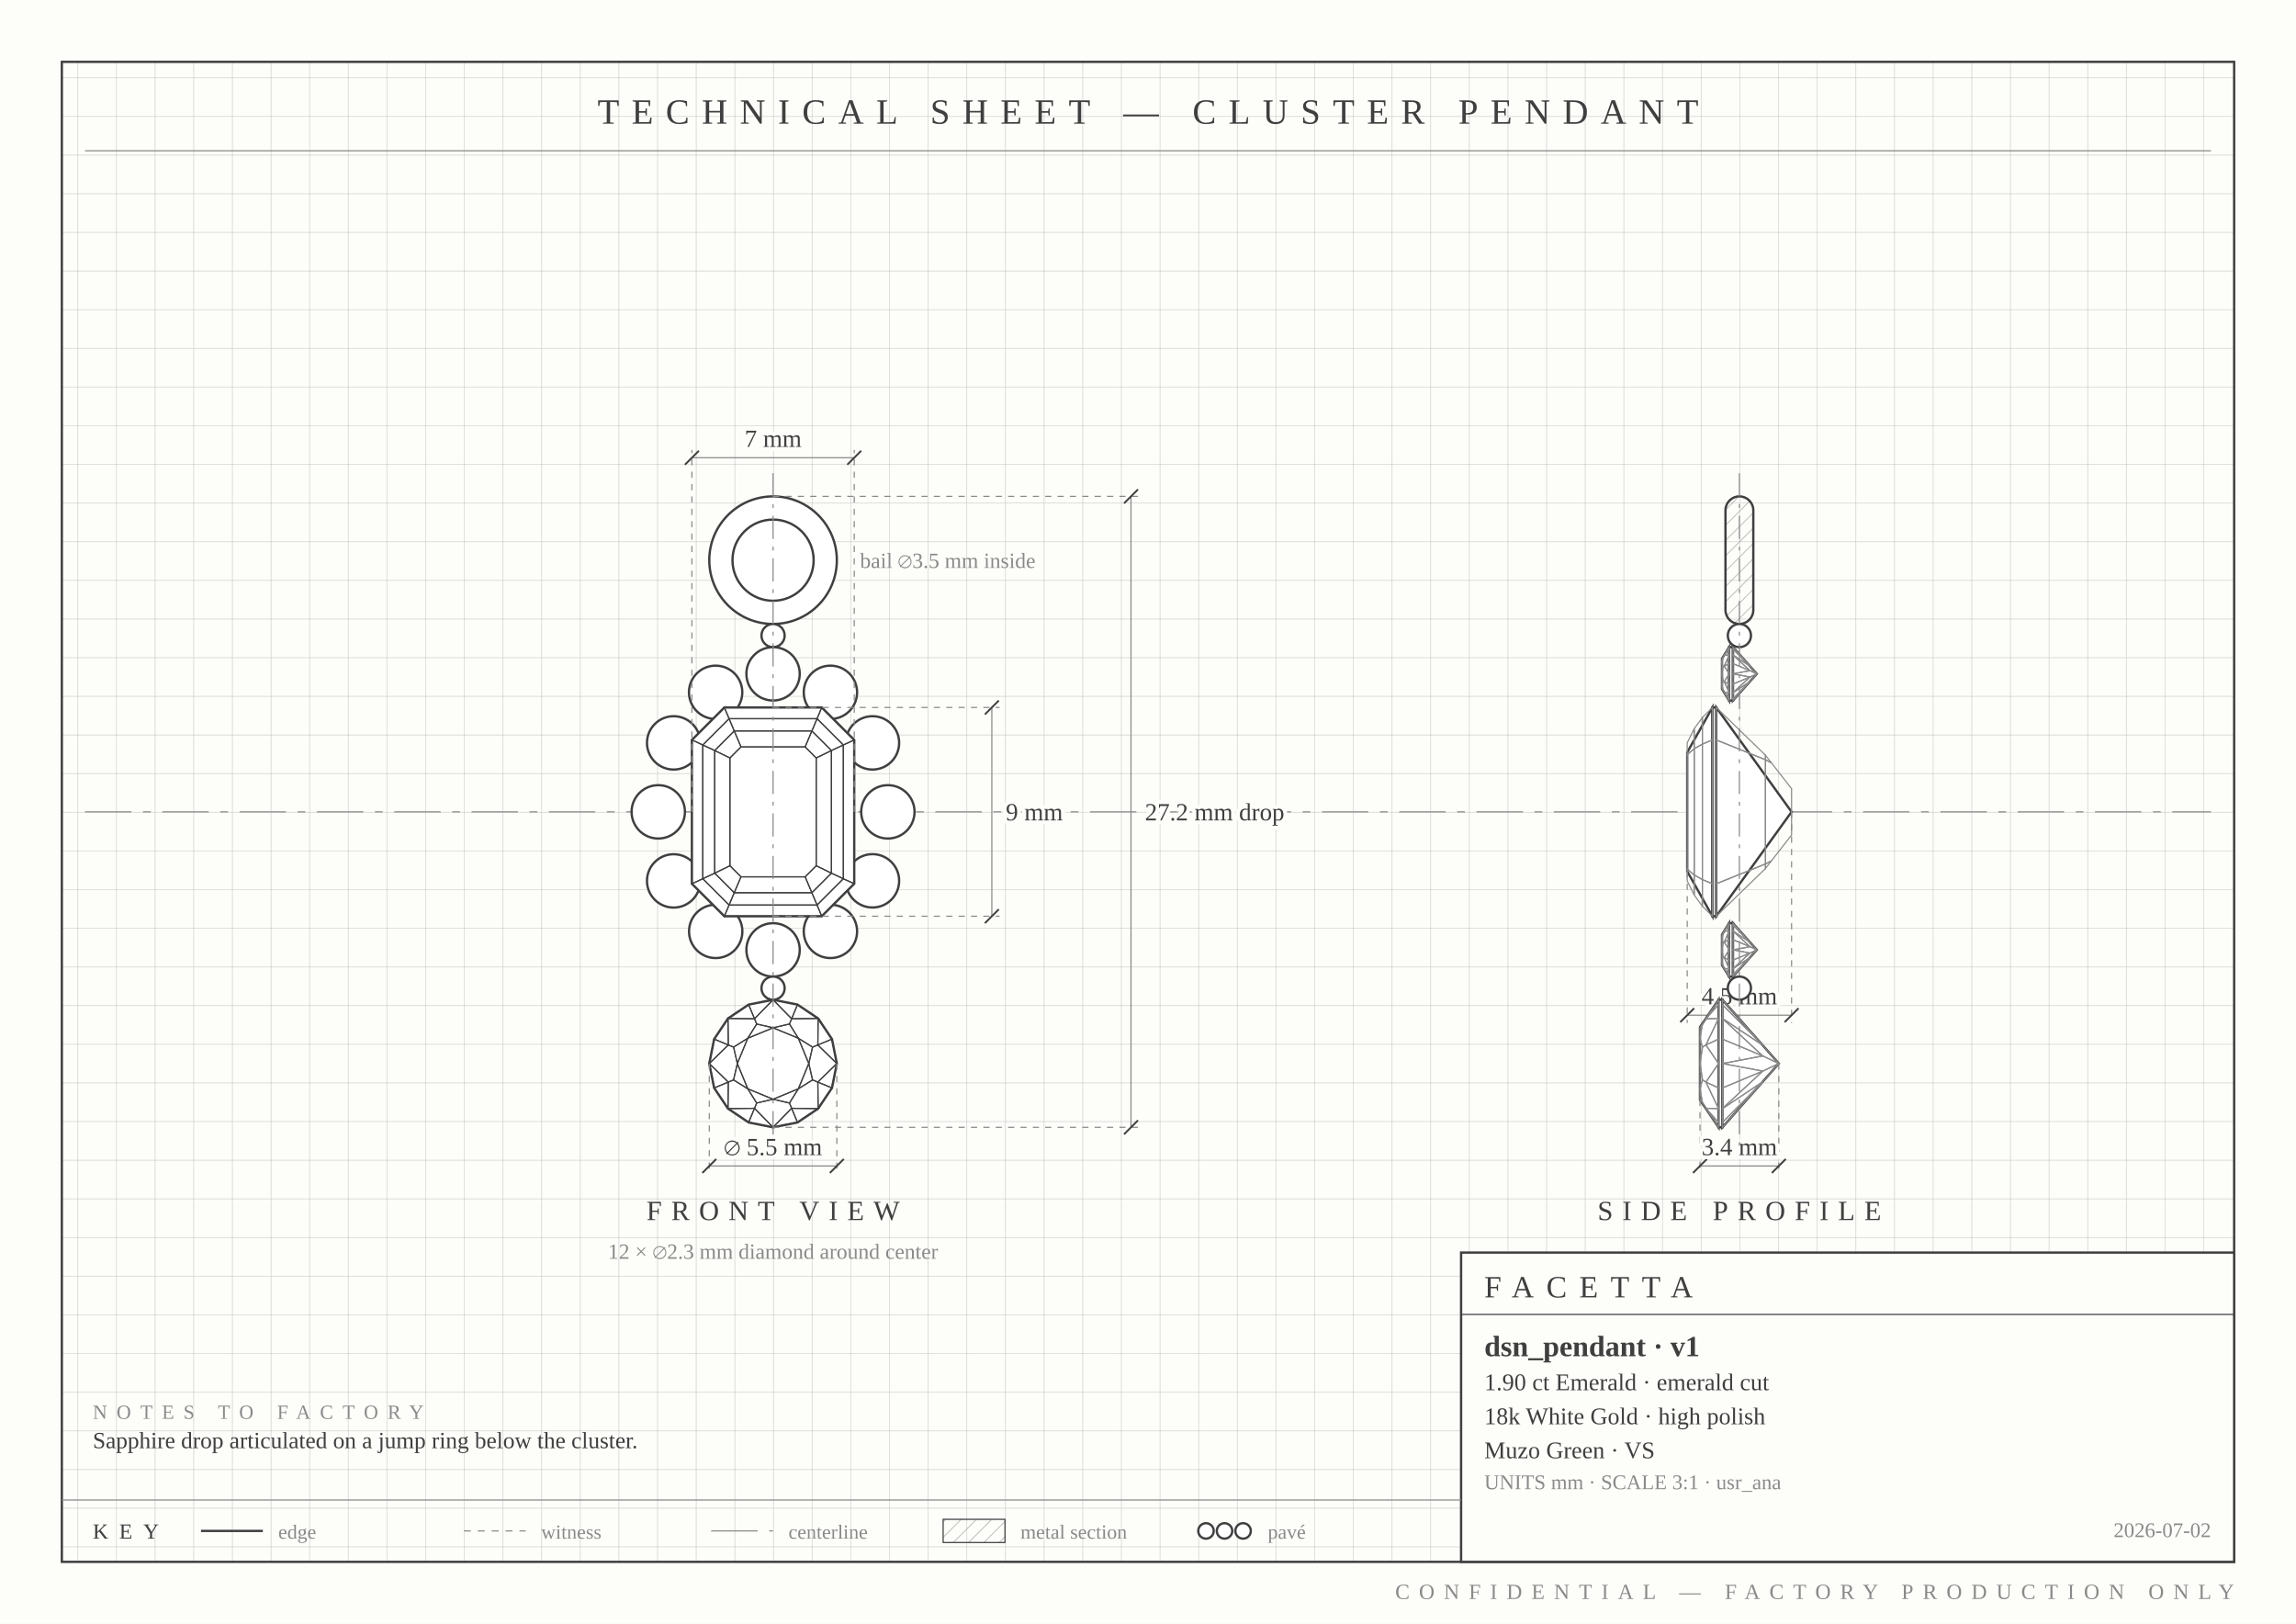
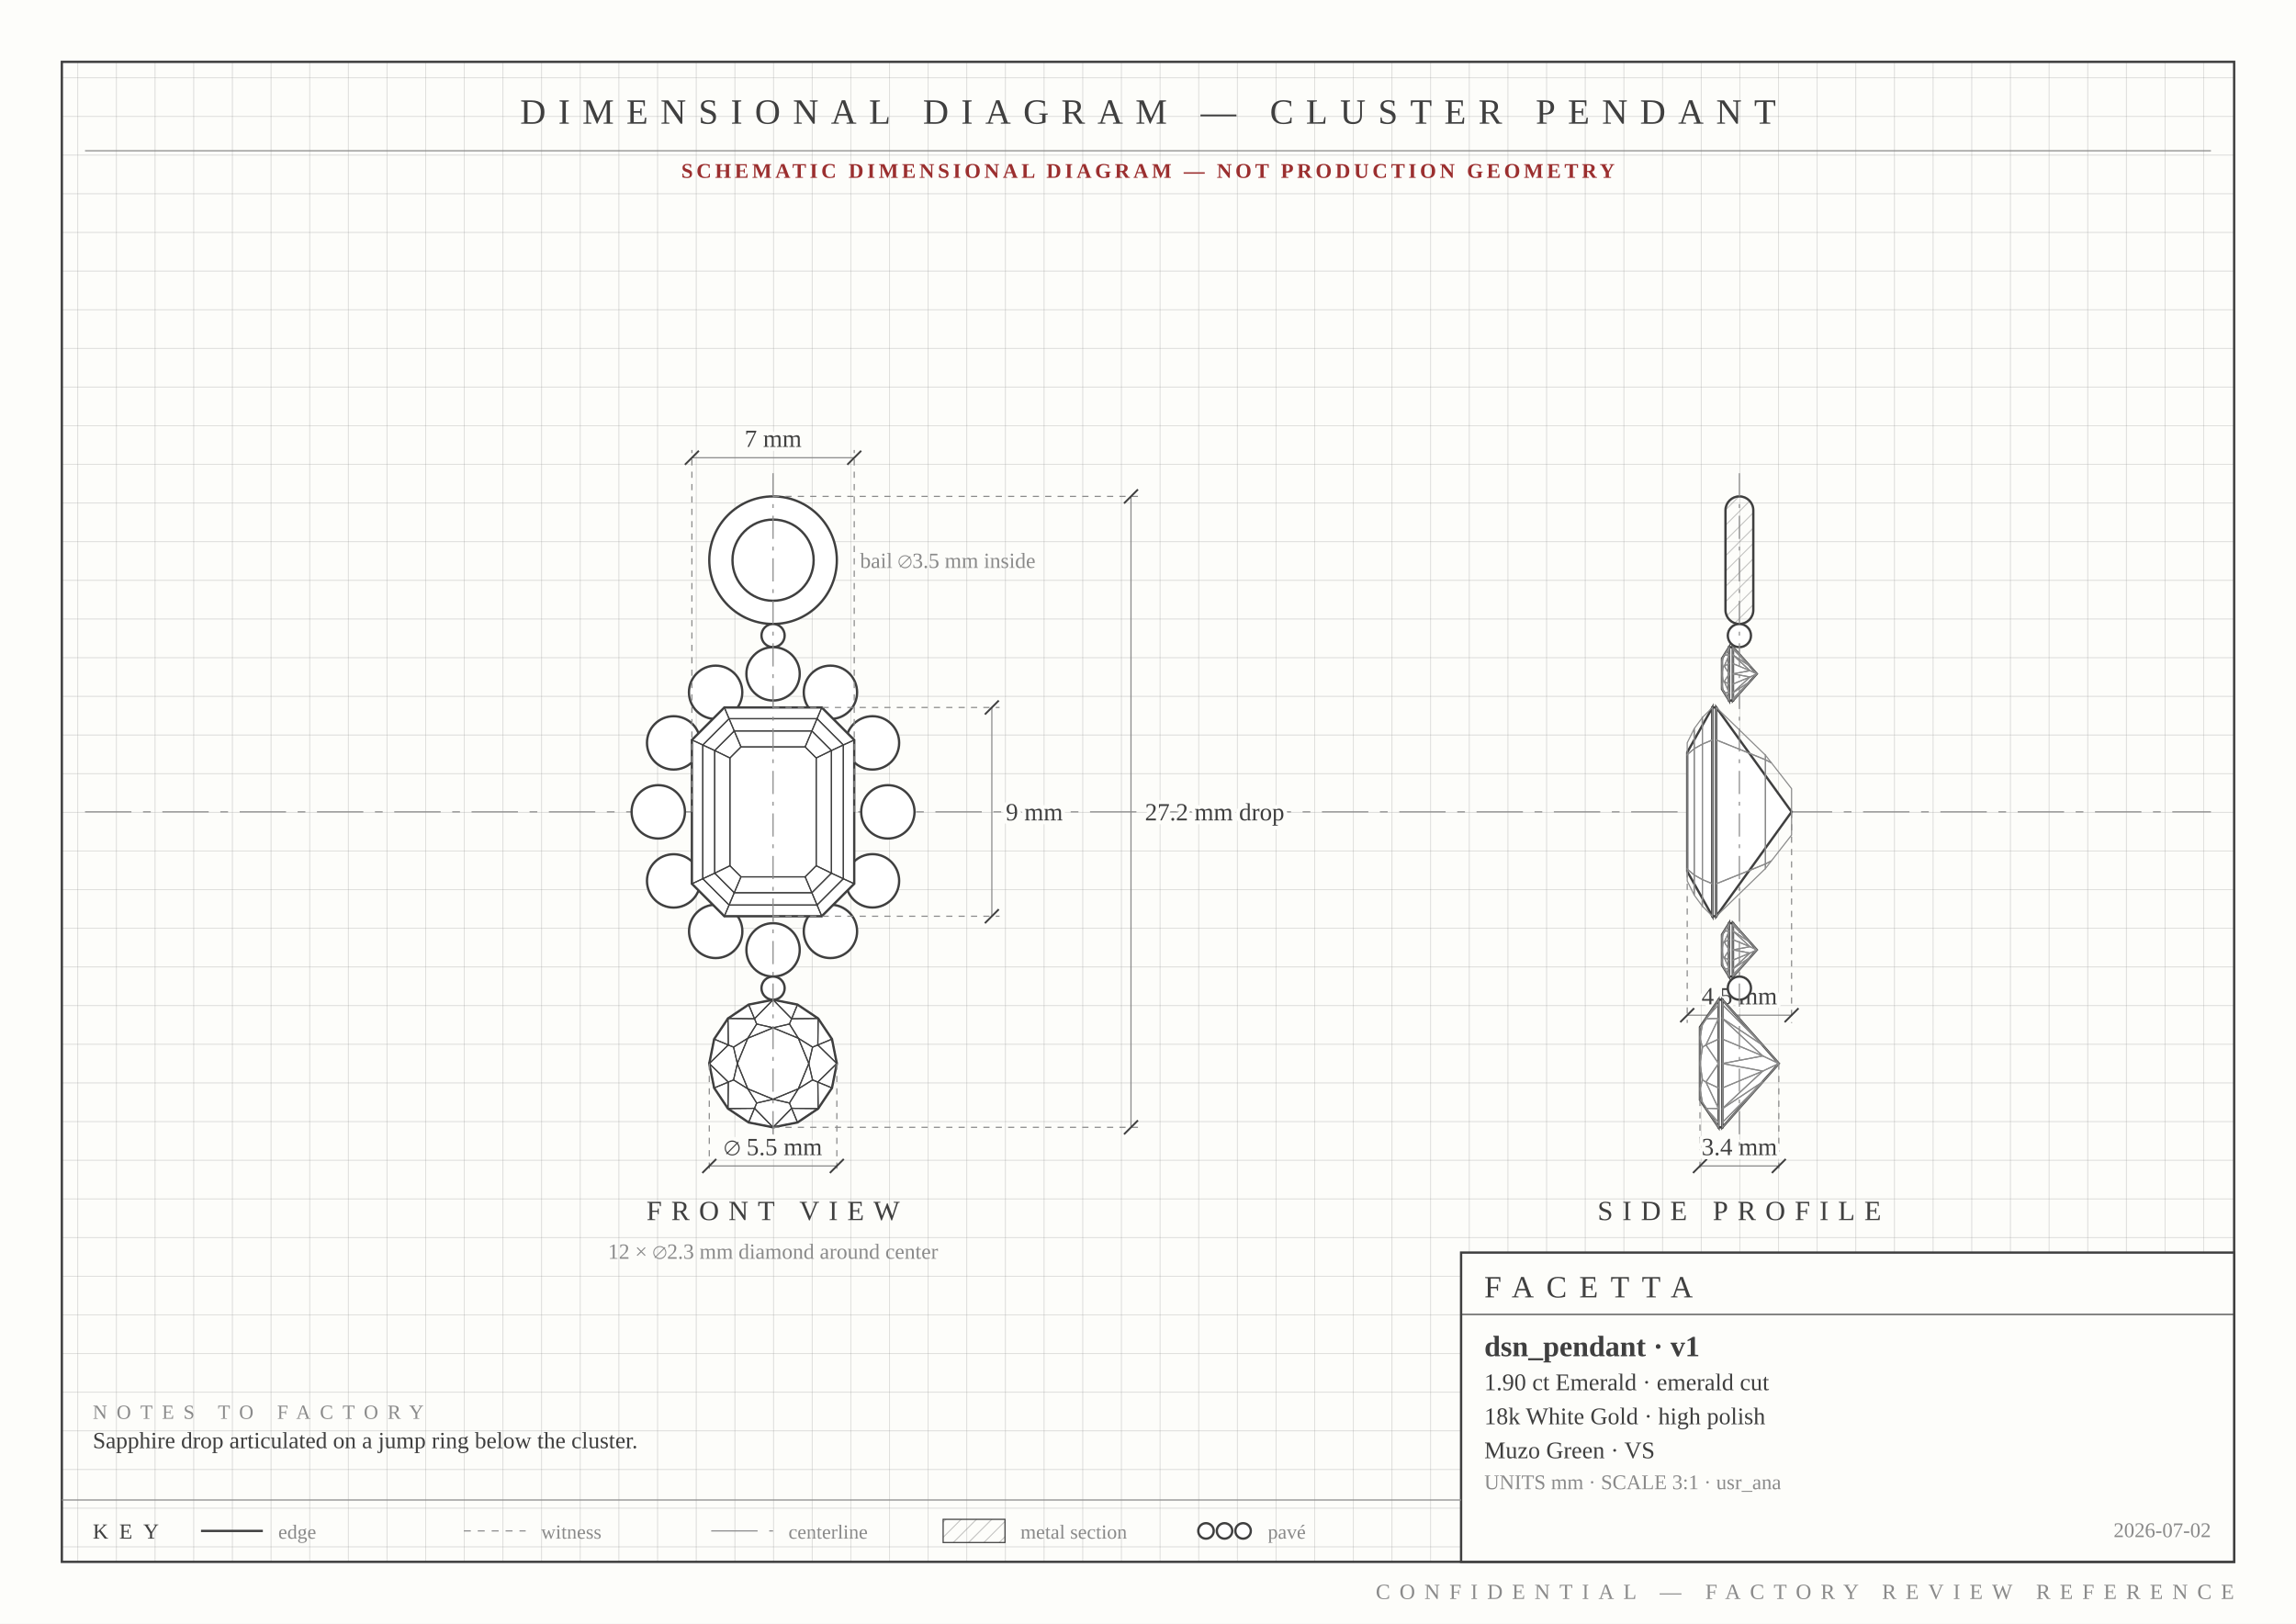
<svg xmlns="http://www.w3.org/2000/svg" viewBox="0 0 297 210" width="297mm" height="210mm" font-family="Georgia, 'Times New Roman', serif">
  <defs>
    <pattern id="hatch" width="1.4" height="1.4" patternTransform="rotate(45)" patternUnits="userSpaceOnUse">
      <line x1="0" y1="0" x2="0" y2="1.4" stroke="#8a8a8a" stroke-width="0.12" />
    </pattern>
    <pattern id="grid" width="5" height="5" patternUnits="userSpaceOnUse">
      <line x1="0" y1="0" x2="5" y2="0" stroke="#8a8a8a" stroke-width="0.06" />
      <line x1="0" y1="0" x2="0" y2="5" stroke="#8a8a8a" stroke-width="0.06" />
    </pattern>
  </defs>
  <rect x="0" y="0" width="297" height="210" fill="#fdfdfa" />
  <rect x="8" y="8" width="281" height="194" fill="url(#grid)" stroke="#3f3f3f" stroke-width="0.3" />
-   <text x="148.50" y="16.00" font-family="Georgia, 'Times New Roman', serif" font-size="4.6" fill="#3f3f3f" text-anchor="middle" letter-spacing="1.6">TECHNICAL SHEET — CLUSTER PENDANT</text>
+   <text x="148.50" y="16.00" font-family="Georgia, 'Times New Roman', serif" font-size="4.6" fill="#3f3f3f" text-anchor="middle" letter-spacing="1.6">DIMENSIONAL DIAGRAM — CLUSTER PENDANT</text>
  <line x1="11.00" y1="19.50" x2="286.00" y2="19.50" stroke="#8a8a8a" stroke-width="0.15" />
+   <text x="148.50" y="23.00" font-family="Georgia, 'Times New Roman', serif" font-size="2.7" fill="#9b2f2f" text-anchor="middle" font-weight="bold" letter-spacing="0.45">SCHEMATIC DIMENSIONAL DIAGRAM — NOT PRODUCTION GEOMETRY</text>
  <line x1="11.00" y1="105.00" x2="286.00" y2="105.00" stroke="#8a8a8a" stroke-width="0.15" stroke-dasharray="6 1.5 1 1.5" />
  <circle cx="100.00" cy="72.45" r="8.25" fill="#ffffff" stroke="#3f3f3f" stroke-width="0.3" />
  <circle cx="100.00" cy="72.45" r="5.25" fill="#ffffff" stroke="#3f3f3f" stroke-width="0.3" />
  <circle cx="100.00" cy="82.20" r="1.50" fill="#ffffff" stroke="#3f3f3f" stroke-width="0.3" />
  <circle cx="100.00" cy="87.15" r="3.45" fill="#ffffff" stroke="#3f3f3f" stroke-width="0.3" />
  <circle cx="107.42" cy="89.54" r="3.45" fill="#ffffff" stroke="#3f3f3f" stroke-width="0.3" />
  <circle cx="112.86" cy="96.08" r="3.45" fill="#ffffff" stroke="#3f3f3f" stroke-width="0.3" />
  <circle cx="114.85" cy="105.00" r="3.45" fill="#ffffff" stroke="#3f3f3f" stroke-width="0.3" />
  <circle cx="112.86" cy="113.92" r="3.45" fill="#ffffff" stroke="#3f3f3f" stroke-width="0.3" />
  <circle cx="107.42" cy="120.46" r="3.45" fill="#ffffff" stroke="#3f3f3f" stroke-width="0.3" />
  <circle cx="100.00" cy="122.85" r="3.45" fill="#ffffff" stroke="#3f3f3f" stroke-width="0.3" />
  <circle cx="92.58" cy="120.46" r="3.45" fill="#ffffff" stroke="#3f3f3f" stroke-width="0.3" />
  <circle cx="87.14" cy="113.93" r="3.45" fill="#ffffff" stroke="#3f3f3f" stroke-width="0.3" />
  <circle cx="85.15" cy="105.00" r="3.45" fill="#ffffff" stroke="#3f3f3f" stroke-width="0.3" />
  <circle cx="87.14" cy="96.08" r="3.45" fill="#ffffff" stroke="#3f3f3f" stroke-width="0.3" />
  <circle cx="92.57" cy="89.54" r="3.45" fill="#ffffff" stroke="#3f3f3f" stroke-width="0.3" />
  <polygon points="89.50,95.70 89.50,95.70 93.70,91.50 106.30,91.50 110.50,95.70 110.50,114.30 110.50,114.30 106.30,118.50 93.70,118.50 89.50,114.30" fill="#ffffff" stroke="#3f3f3f" stroke-width="0.3" />
  <polygon points="93.70,91.50 93.70,91.50 106.30,91.50 106.30,91.50 105.69,92.95 94.31,92.95" fill="none" stroke="#3f3f3f" stroke-width="0.15" />
  <polygon points="105.69,92.95 105.69,92.95 106.30,91.50 110.50,95.70 109.09,96.35 109.09,96.35" fill="none" stroke="#3f3f3f" stroke-width="0.15" />
  <polygon points="109.09,96.35 110.50,95.70 110.50,95.70 110.50,114.30 110.50,114.30 109.09,113.65" fill="none" stroke="#3f3f3f" stroke-width="0.15" />
  <polygon points="105.69,117.05 109.09,113.65 109.09,113.65 110.50,114.30 106.30,118.50 105.69,117.05" fill="none" stroke="#3f3f3f" stroke-width="0.15" />
  <polygon points="93.70,118.50 94.31,117.05 105.69,117.05 106.30,118.50 106.30,118.50 93.70,118.50" fill="none" stroke="#3f3f3f" stroke-width="0.15" />
  <polygon points="89.50,114.30 90.91,113.65 90.91,113.65 94.31,117.05 94.31,117.05 93.70,118.50" fill="none" stroke="#3f3f3f" stroke-width="0.15" />
  <polygon points="89.50,95.70 89.50,95.70 90.91,96.35 90.91,113.65 89.50,114.30 89.50,114.30" fill="none" stroke="#3f3f3f" stroke-width="0.15" />
  <polygon points="89.50,95.70 93.70,91.50 94.31,92.95 94.31,92.95 90.91,96.35 90.91,96.35" fill="none" stroke="#3f3f3f" stroke-width="0.15" />
  <polygon points="94.31,92.95 105.69,92.95 105.69,92.95 105.02,94.54 105.02,94.54 94.98,94.54 94.98,94.54 94.31,92.95" fill="none" stroke="#3f3f3f" stroke-width="0.15" />
  <polygon points="105.02,94.54 105.69,92.95 109.09,96.35 107.55,97.07 107.55,97.07" fill="none" stroke="#3f3f3f" stroke-width="0.15" />
  <polygon points="107.55,97.07 109.09,96.35 109.09,96.35 109.09,113.65 109.09,113.65 107.55,112.93" fill="none" stroke="#3f3f3f" stroke-width="0.15" />
  <polygon points="105.02,115.46 107.55,112.93 107.55,112.93 109.09,113.65 105.69,117.05" fill="none" stroke="#3f3f3f" stroke-width="0.15" />
  <polygon points="94.31,117.05 94.31,117.05 94.98,115.46 94.98,115.46 105.02,115.46 105.02,115.46 105.69,117.05 105.69,117.05" fill="none" stroke="#3f3f3f" stroke-width="0.15" />
  <polygon points="90.91,113.65 92.45,112.93 92.45,112.93 94.98,115.46 94.31,117.05" fill="none" stroke="#3f3f3f" stroke-width="0.15" />
  <polygon points="90.91,96.35 90.91,96.35 92.45,97.07 92.45,112.93 90.91,113.65 90.91,113.65" fill="none" stroke="#3f3f3f" stroke-width="0.15" />
  <polygon points="90.91,96.35 94.31,92.95 94.98,94.54 92.45,97.07 92.45,97.07" fill="none" stroke="#3f3f3f" stroke-width="0.15" />
  <polygon points="94.98,94.54 105.02,94.54 104.15,96.60 95.85,96.60" fill="none" stroke="#3f3f3f" stroke-width="0.15" />
  <polygon points="104.15,96.60 105.02,94.54 105.02,94.54 107.55,97.07 105.58,98.03" fill="none" stroke="#3f3f3f" stroke-width="0.15" />
  <polygon points="105.58,98.03 107.55,97.07 107.55,97.07 107.55,112.93 107.55,112.93 105.58,111.97" fill="none" stroke="#3f3f3f" stroke-width="0.15" />
  <polygon points="104.15,113.40 105.58,111.97 107.55,112.93 105.02,115.46 105.02,115.46" fill="none" stroke="#3f3f3f" stroke-width="0.15" />
  <polygon points="94.98,115.46 95.85,113.40 104.15,113.40 105.02,115.46" fill="none" stroke="#3f3f3f" stroke-width="0.15" />
  <polygon points="92.45,112.93 94.42,111.97 95.85,113.40 94.98,115.46 94.98,115.46" fill="none" stroke="#3f3f3f" stroke-width="0.15" />
  <polygon points="92.45,97.07 92.45,97.07 94.42,98.03 94.42,111.97 92.45,112.93 92.45,112.93" fill="none" stroke="#3f3f3f" stroke-width="0.15" />
  <polygon points="92.45,97.07 94.98,94.54 94.98,94.54 95.85,96.60 94.42,98.03" fill="none" stroke="#3f3f3f" stroke-width="0.15" />
  <polygon points="94.42,98.03 95.85,96.60 104.15,96.60 105.58,98.03 105.58,111.97 104.15,113.40 95.85,113.40 94.42,111.97" fill="none" stroke="#3f3f3f" stroke-width="0.15" />
  <circle cx="100.00" cy="127.80" r="1.50" fill="#ffffff" stroke="#3f3f3f" stroke-width="0.3" />
  <polygon points="91.75,137.55 91.75,137.55 91.75,137.55 92.38,134.39 94.17,131.72 96.84,129.93 100.00,129.30 100.00,129.30 100.00,129.30 100.00,129.30 100.00,129.30 103.16,129.93 105.83,131.72 107.62,134.39 108.25,137.55 108.25,137.55 108.25,137.55 108.25,137.55 108.25,137.55 107.62,140.71 105.83,143.38 103.16,145.17 100.00,145.80 100.00,145.80 100.00,145.80 100.00,145.80 100.00,145.80 96.84,145.17 94.17,143.38 92.38,140.71 91.75,137.55 91.75,137.55" fill="#ffffff" stroke="#3f3f3f" stroke-width="0.3" />
  <polygon points="91.75,137.55 91.75,137.55 94.21,135.15 94.89,135.43 95.38,137.55 95.38,137.55 94.89,139.67 94.21,139.95 94.21,139.95 91.75,137.55" fill="none" stroke="#3f3f3f" stroke-width="0.15" />
  <polygon points="94.17,131.72 94.17,131.72 94.17,131.72 97.60,131.76 97.88,132.44 96.73,134.28 96.73,134.28 94.89,135.43 94.21,135.15 94.21,135.15" fill="none" stroke="#3f3f3f" stroke-width="0.15" />
  <polygon points="94.17,143.38 94.21,139.95 94.89,139.67 96.73,140.82 96.73,140.82 97.88,142.66 97.60,143.34 97.60,143.34 94.17,143.38 94.17,143.38" fill="none" stroke="#3f3f3f" stroke-width="0.15" />
  <polygon points="97.60,131.76 97.60,131.76 100.00,129.30 100.00,129.30 100.00,129.30 102.40,131.76 102.12,132.44 100.00,132.93 100.00,132.93 97.88,132.44" fill="none" stroke="#3f3f3f" stroke-width="0.15" />
  <polygon points="97.60,143.34 97.88,142.66 100.00,142.17 100.00,142.17 102.12,142.66 102.40,143.34 102.40,143.34 100.00,145.80 100.00,145.80 100.00,145.80" fill="none" stroke="#3f3f3f" stroke-width="0.15" />
  <polygon points="102.12,132.44 102.40,131.76 102.40,131.76 105.83,131.72 105.83,131.72 105.83,131.72 105.79,135.15 105.11,135.43 103.27,134.28 103.27,134.28" fill="none" stroke="#3f3f3f" stroke-width="0.15" />
  <polygon points="102.12,142.66 103.27,140.82 103.27,140.82 105.11,139.67 105.79,139.95 105.79,139.95 105.83,143.38 105.83,143.38 105.83,143.38 102.40,143.34" fill="none" stroke="#3f3f3f" stroke-width="0.15" />
  <polygon points="104.62,137.55 105.11,135.43 105.79,135.15 105.79,135.15 108.25,137.55 108.25,137.55 108.25,137.55 105.79,139.95 105.11,139.67 104.62,137.55" fill="none" stroke="#3f3f3f" stroke-width="0.15" />
  <polygon points="91.75,137.55 92.38,134.39 92.38,134.39 94.21,135.15 94.21,135.15" fill="none" stroke="#3f3f3f" stroke-width="0.15" />
  <polygon points="92.38,140.71 92.38,140.71 94.21,139.95 94.21,139.95 94.17,143.38" fill="none" stroke="#3f3f3f" stroke-width="0.15" />
  <polygon points="91.75,137.55 94.21,139.95 92.38,140.71" fill="none" stroke="#3f3f3f" stroke-width="0.15" />
  <polygon points="92.38,134.39 94.17,131.72 94.21,135.15" fill="none" stroke="#3f3f3f" stroke-width="0.15" />
  <polygon points="94.17,131.72 96.84,129.93 96.84,129.93 97.60,131.76 97.60,131.76" fill="none" stroke="#3f3f3f" stroke-width="0.15" />
  <polygon points="94.17,143.38 97.60,143.34 96.84,145.17" fill="none" stroke="#3f3f3f" stroke-width="0.15" />
  <polygon points="96.84,145.17 96.84,145.17 97.60,143.34 97.60,143.34 100.00,145.80" fill="none" stroke="#3f3f3f" stroke-width="0.15" />
  <polygon points="96.84,129.93 100.00,129.30 97.60,131.76" fill="none" stroke="#3f3f3f" stroke-width="0.15" />
  <polygon points="100.00,145.80 102.40,143.34 103.16,145.17" fill="none" stroke="#3f3f3f" stroke-width="0.15" />
  <polygon points="100.00,129.30 103.16,129.93 103.16,129.93 102.40,131.76 102.40,131.76" fill="none" stroke="#3f3f3f" stroke-width="0.15" />
  <polygon points="102.40,131.76 103.16,129.93 105.83,131.72" fill="none" stroke="#3f3f3f" stroke-width="0.15" />
  <polygon points="102.40,143.34 102.40,143.34 105.83,143.38 103.16,145.17 103.16,145.17" fill="none" stroke="#3f3f3f" stroke-width="0.15" />
  <polygon points="105.79,139.95 107.62,140.71 105.83,143.38" fill="none" stroke="#3f3f3f" stroke-width="0.15" />
  <polygon points="105.79,135.15 107.62,134.39 108.25,137.55" fill="none" stroke="#3f3f3f" stroke-width="0.15" />
  <polygon points="105.79,135.15 105.79,135.15 105.83,131.72 107.62,134.39 107.62,134.39" fill="none" stroke="#3f3f3f" stroke-width="0.15" />
  <polygon points="105.79,139.95 105.79,139.95 108.25,137.55 107.62,140.71 107.62,140.71" fill="none" stroke="#3f3f3f" stroke-width="0.15" />
  <polygon points="94.89,135.43 96.73,134.28 95.38,137.55" fill="none" stroke="#3f3f3f" stroke-width="0.15" />
  <polygon points="94.89,139.67 95.38,137.55 96.73,140.82" fill="none" stroke="#3f3f3f" stroke-width="0.15" />
  <polygon points="96.73,134.28 97.88,132.44 100.00,132.93" fill="none" stroke="#3f3f3f" stroke-width="0.15" />
  <polygon points="96.73,140.82 100.00,142.17 97.88,142.66" fill="none" stroke="#3f3f3f" stroke-width="0.15" />
  <polygon points="100.00,132.93 102.12,132.44 103.27,134.28" fill="none" stroke="#3f3f3f" stroke-width="0.15" />
  <polygon points="100.00,142.17 103.27,140.82 102.12,142.66" fill="none" stroke="#3f3f3f" stroke-width="0.15" />
  <polygon points="103.27,134.28 105.11,135.43 104.62,137.55" fill="none" stroke="#3f3f3f" stroke-width="0.15" />
  <polygon points="103.27,140.82 104.62,137.55 105.11,139.67" fill="none" stroke="#3f3f3f" stroke-width="0.15" />
  <polygon points="95.38,137.55 96.73,134.28 96.73,134.28 100.00,132.93 100.00,132.93 103.27,134.28 103.27,134.28 104.62,137.55 104.62,137.55 103.27,140.82 103.27,140.82 100.00,142.17 100.00,142.17 96.73,140.82 96.73,140.82 95.38,137.55" fill="none" stroke="#3f3f3f" stroke-width="0.15" />
  <line x1="100.00" y1="61.20" x2="100.00" y2="148.80" stroke="#8a8a8a" stroke-width="0.15" stroke-dasharray="3 1 0.5 1" />
  <line x1="89.50" y1="105.00" x2="89.50" y2="58.20" stroke="#8a8a8a" stroke-width="0.15" stroke-dasharray="0.8 0.8" />
  <line x1="110.50" y1="105.00" x2="110.50" y2="58.20" stroke="#8a8a8a" stroke-width="0.15" stroke-dasharray="0.8 0.8" />
  <line x1="89.50" y1="59.20" x2="110.50" y2="59.20" stroke="#8a8a8a" stroke-width="0.15" />
  <line x1="88.60" y1="60.10" x2="90.40" y2="58.30" stroke="#3f3f3f" stroke-width="0.24" />
  <line x1="109.60" y1="60.10" x2="111.40" y2="58.30" stroke="#3f3f3f" stroke-width="0.24" />
  <text x="100.00" y="57.80" font-family="Georgia, 'Times New Roman', serif" font-size="3.2" fill="#3f3f3f" text-anchor="middle" stroke="#fdfdfa" stroke-width="1.0" stroke-linejoin="round" paint-order="stroke">7 mm</text>
  <line x1="100.00" y1="91.50" x2="129.30" y2="91.50" stroke="#8a8a8a" stroke-width="0.15" stroke-dasharray="0.8 0.8" />
  <line x1="100.00" y1="118.50" x2="129.30" y2="118.50" stroke="#8a8a8a" stroke-width="0.15" stroke-dasharray="0.8 0.8" />
  <line x1="128.30" y1="91.50" x2="128.30" y2="118.50" stroke="#8a8a8a" stroke-width="0.15" />
  <line x1="127.40" y1="92.40" x2="129.20" y2="90.60" stroke="#3f3f3f" stroke-width="0.24" />
  <line x1="127.40" y1="119.40" x2="129.20" y2="117.60" stroke="#3f3f3f" stroke-width="0.24" />
  <text x="130.10" y="106.10" font-family="Georgia, 'Times New Roman', serif" font-size="3.2" fill="#3f3f3f" text-anchor="start" stroke="#fdfdfa" stroke-width="1.0" stroke-linejoin="round" paint-order="stroke">9 mm</text>
  <line x1="100.00" y1="64.20" x2="147.30" y2="64.20" stroke="#8a8a8a" stroke-width="0.15" stroke-dasharray="0.8 0.8" />
  <line x1="100.00" y1="145.80" x2="147.30" y2="145.80" stroke="#8a8a8a" stroke-width="0.15" stroke-dasharray="0.8 0.8" />
  <line x1="146.30" y1="64.20" x2="146.30" y2="145.80" stroke="#8a8a8a" stroke-width="0.15" />
  <line x1="145.40" y1="65.10" x2="147.20" y2="63.30" stroke="#3f3f3f" stroke-width="0.24" />
  <line x1="145.40" y1="146.70" x2="147.20" y2="144.90" stroke="#3f3f3f" stroke-width="0.24" />
  <text x="148.10" y="106.10" font-family="Georgia, 'Times New Roman', serif" font-size="3.2" fill="#3f3f3f" text-anchor="start" stroke="#fdfdfa" stroke-width="1.0" stroke-linejoin="round" paint-order="stroke">27.2 mm drop</text>
  <text x="111.25" y="73.45" font-family="Georgia, 'Times New Roman', serif" font-size="2.8" fill="#8a8a8a" text-anchor="start">bail ⌀3.5 mm inside</text>
  <text x="100.00" y="157.80" font-family="Georgia, 'Times New Roman', serif" font-size="3.6" fill="#3f3f3f" text-anchor="middle" letter-spacing="1.2">FRONT VIEW</text>
  <text x="100.00" y="162.80" font-family="Georgia, 'Times New Roman', serif" font-size="2.8" fill="#8a8a8a" text-anchor="middle">12 × ⌀2.3 mm diamond around center</text>
  <line x1="91.75" y1="137.55" x2="91.75" y2="151.80" stroke="#8a8a8a" stroke-width="0.15" stroke-dasharray="0.8 0.8" />
  <line x1="108.25" y1="137.55" x2="108.25" y2="151.80" stroke="#8a8a8a" stroke-width="0.15" stroke-dasharray="0.8 0.8" />
  <line x1="91.75" y1="150.80" x2="108.25" y2="150.80" stroke="#8a8a8a" stroke-width="0.15" />
  <line x1="90.85" y1="151.70" x2="92.65" y2="149.90" stroke="#3f3f3f" stroke-width="0.24" />
  <line x1="107.35" y1="151.70" x2="109.15" y2="149.90" stroke="#3f3f3f" stroke-width="0.24" />
  <text x="100.00" y="149.40" font-family="Georgia, 'Times New Roman', serif" font-size="3.2" fill="#3f3f3f" text-anchor="middle" stroke="#fdfdfa" stroke-width="1.0" stroke-linejoin="round" paint-order="stroke">⌀ 5.5 mm</text>
  <rect x="223.20" y="64.20" width="3.60" height="16.50" rx="1.80" fill="url(#hatch)" stroke="#3f3f3f" stroke-width="0.3" />
  <circle cx="225.00" cy="82.20" r="1.50" fill="#ffffff" stroke="#3f3f3f" stroke-width="0.3" />
  <polygon points="218.25,97.31 221.51,91.50 221.51,118.50 218.25,112.69" fill="#ffffff" stroke="#3f3f3f" stroke-width="0.3" />
  <rect x="221.51" y="91.50" width="0.50" height="27.00" fill="#ffffff" stroke="#3f3f3f" stroke-width="0.3" />
  <polygon points="222.01,91.50 231.75,105.00 222.01,118.50" fill="#ffffff" stroke="#3f3f3f" stroke-width="0.3" />
  <polygon points="220.21,113.76 220.21,117.20 220.21,117.20 221.51,118.50 221.51,114.30 220.21,113.76" fill="none" stroke="#8a8a8a" stroke-width="0.15" />
  <polygon points="221.51,95.70 220.21,96.24 220.21,113.76 221.51,114.30 221.51,114.30 221.51,95.70" fill="none" stroke="#8a8a8a" stroke-width="0.15" />
  <polygon points="221.51,91.50 220.21,92.80 220.21,92.80 220.21,96.24 220.21,96.24 221.51,95.70" fill="none" stroke="#8a8a8a" stroke-width="0.15" />
  <polygon points="219.16,113.17 219.16,113.17 219.16,115.77 220.21,117.20 220.21,113.76" fill="none" stroke="#8a8a8a" stroke-width="0.15" />
  <polygon points="220.21,96.24 220.21,96.24 219.16,96.83 219.16,113.17 220.21,113.76 220.21,113.76" fill="none" stroke="#8a8a8a" stroke-width="0.15" />
  <polygon points="220.21,92.80 219.16,94.23 219.16,96.83 219.16,96.83 220.21,96.24" fill="none" stroke="#8a8a8a" stroke-width="0.15" />
  <polygon points="218.25,112.40 218.25,113.93 219.16,115.77 219.16,115.77 219.16,113.17" fill="none" stroke="#8a8a8a" stroke-width="0.15" />
  <polygon points="219.16,96.83 218.25,97.60 218.25,112.40 219.16,113.17 219.16,113.17 219.16,96.83" fill="none" stroke="#8a8a8a" stroke-width="0.15" />
  <polygon points="219.16,94.23 219.16,94.23 218.25,96.07 218.25,97.60 219.16,96.83" fill="none" stroke="#8a8a8a" stroke-width="0.15" />
  <polygon points="228.37,111.74 222.01,114.30 222.01,118.50 228.37,112.33" fill="none" stroke="#8a8a8a" stroke-width="0.15" />
  <polygon points="222.01,95.70 222.01,95.70 222.01,114.30 222.01,114.30 228.37,111.74 228.37,111.74 228.37,98.26 228.37,98.26" fill="none" stroke="#8a8a8a" stroke-width="0.15" />
  <polygon points="222.01,91.50 222.01,95.70 228.37,98.26 228.37,97.67" fill="none" stroke="#8a8a8a" stroke-width="0.15" />
  <polygon points="229.15,111.33 228.37,111.74 228.37,111.74 228.37,112.33 228.37,112.33" fill="none" stroke="#8a8a8a" stroke-width="0.15" />
  <polygon points="228.37,98.26 228.37,111.74 229.15,111.33 231.75,108.00 231.75,102.00 229.15,98.67" fill="none" stroke="#8a8a8a" stroke-width="0.15" />
  <polygon points="228.37,97.67 228.37,98.26 228.37,98.26 229.15,98.67 228.37,97.67" fill="none" stroke="#8a8a8a" stroke-width="0.15" />
  <polygon points="222.75,85.18 223.67,83.70 223.67,90.60 222.75,89.12" fill="#ffffff" stroke="#3f3f3f" stroke-width="0.3" />
  <rect x="223.67" y="83.70" width="0.50" height="6.90" fill="#ffffff" stroke="#3f3f3f" stroke-width="0.3" />
  <polygon points="224.17,83.70 227.25,87.15 224.17,90.60" fill="#ffffff" stroke="#3f3f3f" stroke-width="0.3" />
  <polygon points="222.88,88.04 222.75,88.52 222.75,88.52 222.88,89.29 223.05,89.57 223.05,89.57 223.67,89.59 223.67,89.59 223.67,89.59 223.05,88.15" fill="none" stroke="#8a8a8a" stroke-width="0.15" />
  <polygon points="223.05,86.15 222.88,86.26 222.75,87.15 222.75,87.15 222.88,88.04 223.05,88.15 223.05,88.15 223.67,87.15 223.67,87.15 223.67,87.15" fill="none" stroke="#8a8a8a" stroke-width="0.15" />
  <polygon points="223.67,84.71 223.05,84.73 222.88,85.01 222.75,85.78 222.75,85.78 222.88,86.26 223.05,86.15 223.05,86.15 223.67,84.71 223.67,84.71" fill="none" stroke="#8a8a8a" stroke-width="0.15" />
  <polygon points="223.05,89.57 223.05,89.57 223.67,90.60 223.67,90.34 223.67,90.34" fill="none" stroke="#8a8a8a" stroke-width="0.15" />
  <polygon points="223.05,89.57 223.67,90.34 223.67,89.59" fill="none" stroke="#8a8a8a" stroke-width="0.15" />
  <polygon points="223.05,88.15 223.05,88.15 223.67,89.59 223.67,88.47 223.67,88.47" fill="none" stroke="#8a8a8a" stroke-width="0.15" />
  <polygon points="223.67,87.15 223.05,88.15 223.67,88.47" fill="none" stroke="#8a8a8a" stroke-width="0.15" />
  <polygon points="223.67,85.83 223.67,85.83 223.05,86.15 223.05,86.15 223.67,87.15" fill="none" stroke="#8a8a8a" stroke-width="0.15" />
  <polygon points="223.67,84.71 223.05,86.15 223.67,85.83" fill="none" stroke="#8a8a8a" stroke-width="0.15" />
  <polygon points="223.67,83.96 223.67,83.96 223.05,84.73 223.05,84.73 223.67,84.71" fill="none" stroke="#8a8a8a" stroke-width="0.15" />
  <polygon points="223.67,83.70 223.05,84.73 223.67,83.96" fill="none" stroke="#8a8a8a" stroke-width="0.15" />
  <polygon points="222.75,88.52 222.75,89.08 222.88,89.29" fill="none" stroke="#8a8a8a" stroke-width="0.15" />
  <polygon points="222.75,87.15 222.75,88.52 222.88,88.04" fill="none" stroke="#8a8a8a" stroke-width="0.15" />
  <polygon points="222.75,85.78 222.75,87.15 222.88,86.26" fill="none" stroke="#8a8a8a" stroke-width="0.15" />
  <polygon points="222.88,85.01 222.75,85.22 222.75,85.78" fill="none" stroke="#8a8a8a" stroke-width="0.15" />
  <polygon points="227.25,87.15 227.25,87.15 226.37,87.56 224.17,89.59 224.17,89.59 224.17,89.59 226.37,88.14 226.37,88.14" fill="none" stroke="#8a8a8a" stroke-width="0.15" />
  <polygon points="226.37,86.74 224.17,87.15 224.17,87.15 224.17,87.15 226.37,87.56 226.37,87.56 227.25,87.15 227.25,87.15" fill="none" stroke="#8a8a8a" stroke-width="0.15" />
  <polygon points="224.17,84.71 224.17,84.71 224.17,84.71 226.37,86.74 226.37,86.74 227.25,87.15 226.37,86.16" fill="none" stroke="#8a8a8a" stroke-width="0.15" />
  <polygon points="226.37,88.14 226.37,88.14 224.17,90.34 224.17,90.60" fill="none" stroke="#8a8a8a" stroke-width="0.15" />
  <polygon points="226.37,88.14 224.17,89.59 224.17,90.34 224.17,90.34" fill="none" stroke="#8a8a8a" stroke-width="0.15" />
  <polygon points="226.37,87.56 226.37,87.56 224.17,88.47 224.17,89.59" fill="none" stroke="#8a8a8a" stroke-width="0.15" />
  <polygon points="224.17,87.15 224.17,88.47 224.17,88.47 226.37,87.56" fill="none" stroke="#8a8a8a" stroke-width="0.15" />
  <polygon points="224.17,85.83 224.17,87.15 226.37,86.74 226.37,86.74" fill="none" stroke="#8a8a8a" stroke-width="0.15" />
  <polygon points="224.17,84.71 224.17,85.83 224.17,85.83 226.37,86.74" fill="none" stroke="#8a8a8a" stroke-width="0.15" />
  <polygon points="224.17,83.96 224.17,84.71 226.37,86.16 226.37,86.16" fill="none" stroke="#8a8a8a" stroke-width="0.15" />
  <polygon points="224.17,83.70 224.17,83.96 224.17,83.96 226.37,86.16" fill="none" stroke="#8a8a8a" stroke-width="0.15" />
  <polygon points="222.75,120.88 223.67,119.40 223.67,126.30 222.75,124.82" fill="#ffffff" stroke="#3f3f3f" stroke-width="0.3" />
  <rect x="223.67" y="119.40" width="0.50" height="6.90" fill="#ffffff" stroke="#3f3f3f" stroke-width="0.3" />
  <polygon points="224.17,119.40 227.25,122.85 224.17,126.30" fill="#ffffff" stroke="#3f3f3f" stroke-width="0.3" />
  <polygon points="222.88,123.74 222.75,124.22 222.75,124.22 222.88,124.99 223.05,125.27 223.05,125.27 223.67,125.29 223.67,125.29 223.67,125.29 223.05,123.85" fill="none" stroke="#8a8a8a" stroke-width="0.15" />
  <polygon points="223.05,121.85 222.88,121.96 222.75,122.85 222.75,122.85 222.88,123.74 223.05,123.85 223.05,123.85 223.67,122.85 223.67,122.85 223.67,122.85" fill="none" stroke="#8a8a8a" stroke-width="0.15" />
  <polygon points="223.67,120.41 223.05,120.43 222.88,120.71 222.75,121.48 222.75,121.48 222.88,121.96 223.05,121.85 223.05,121.85 223.67,120.41 223.67,120.41" fill="none" stroke="#8a8a8a" stroke-width="0.15" />
  <polygon points="223.05,125.27 223.05,125.27 223.67,126.30 223.67,126.04 223.67,126.04" fill="none" stroke="#8a8a8a" stroke-width="0.15" />
  <polygon points="223.05,125.27 223.67,126.04 223.67,125.29" fill="none" stroke="#8a8a8a" stroke-width="0.15" />
  <polygon points="223.05,123.85 223.05,123.85 223.67,125.29 223.67,124.17 223.67,124.17" fill="none" stroke="#8a8a8a" stroke-width="0.15" />
  <polygon points="223.67,122.85 223.05,123.85 223.67,124.17" fill="none" stroke="#8a8a8a" stroke-width="0.15" />
  <polygon points="223.67,121.53 223.67,121.53 223.05,121.85 223.05,121.85 223.67,122.85" fill="none" stroke="#8a8a8a" stroke-width="0.15" />
  <polygon points="223.67,120.41 223.05,121.85 223.67,121.53" fill="none" stroke="#8a8a8a" stroke-width="0.15" />
  <polygon points="223.67,119.66 223.67,119.66 223.05,120.43 223.05,120.43 223.67,120.41" fill="none" stroke="#8a8a8a" stroke-width="0.15" />
  <polygon points="223.67,119.40 223.05,120.43 223.67,119.66" fill="none" stroke="#8a8a8a" stroke-width="0.15" />
  <polygon points="222.75,124.22 222.75,124.78 222.88,124.99" fill="none" stroke="#8a8a8a" stroke-width="0.15" />
  <polygon points="222.75,122.85 222.75,124.22 222.88,123.74" fill="none" stroke="#8a8a8a" stroke-width="0.15" />
  <polygon points="222.75,121.48 222.75,122.85 222.88,121.96" fill="none" stroke="#8a8a8a" stroke-width="0.15" />
  <polygon points="222.88,120.71 222.75,120.92 222.75,121.48" fill="none" stroke="#8a8a8a" stroke-width="0.15" />
  <polygon points="227.25,122.85 227.25,122.85 226.37,123.26 224.17,125.29 224.17,125.29 224.17,125.29 226.37,123.84 226.37,123.84" fill="none" stroke="#8a8a8a" stroke-width="0.15" />
  <polygon points="226.37,122.44 224.17,122.85 224.17,122.85 224.17,122.85 226.37,123.26 226.37,123.26 227.25,122.85 227.25,122.85" fill="none" stroke="#8a8a8a" stroke-width="0.15" />
  <polygon points="224.17,120.41 224.17,120.41 224.17,120.41 226.37,122.44 226.37,122.44 227.25,122.85 226.37,121.86" fill="none" stroke="#8a8a8a" stroke-width="0.15" />
  <polygon points="226.37,123.84 226.37,123.84 224.17,126.04 224.17,126.30" fill="none" stroke="#8a8a8a" stroke-width="0.15" />
  <polygon points="226.37,123.84 224.17,125.29 224.17,126.04 224.17,126.04" fill="none" stroke="#8a8a8a" stroke-width="0.15" />
  <polygon points="226.37,123.26 226.37,123.26 224.17,124.17 224.17,125.29" fill="none" stroke="#8a8a8a" stroke-width="0.15" />
  <polygon points="224.17,122.85 224.17,124.17 224.17,124.17 226.37,123.26" fill="none" stroke="#8a8a8a" stroke-width="0.15" />
  <polygon points="224.17,121.53 224.17,122.85 226.37,122.44 226.37,122.44" fill="none" stroke="#8a8a8a" stroke-width="0.15" />
  <polygon points="224.17,120.41 224.17,121.53 224.17,121.53 226.37,122.44" fill="none" stroke="#8a8a8a" stroke-width="0.15" />
  <polygon points="224.17,119.66 224.17,120.41 226.37,121.86 226.37,121.86" fill="none" stroke="#8a8a8a" stroke-width="0.15" />
  <polygon points="224.17,119.40 224.17,119.66 224.17,119.66 226.37,121.86" fill="none" stroke="#8a8a8a" stroke-width="0.15" />
  <line x1="218.25" y1="112.69" x2="218.25" y2="132.30" stroke="#8a8a8a" stroke-width="0.15" stroke-dasharray="0.8 0.8" />
  <line x1="231.75" y1="105.00" x2="231.75" y2="132.30" stroke="#8a8a8a" stroke-width="0.15" stroke-dasharray="0.8 0.8" />
  <line x1="218.25" y1="131.30" x2="231.75" y2="131.30" stroke="#8a8a8a" stroke-width="0.15" />
  <line x1="217.35" y1="132.20" x2="219.15" y2="130.40" stroke="#3f3f3f" stroke-width="0.24" />
  <line x1="230.85" y1="132.20" x2="232.65" y2="130.40" stroke="#3f3f3f" stroke-width="0.24" />
  <text x="225.00" y="129.90" font-family="Georgia, 'Times New Roman', serif" font-size="3.2" fill="#3f3f3f" text-anchor="middle" stroke="#fdfdfa" stroke-width="1.0" stroke-linejoin="round" paint-order="stroke">4.5 mm</text>
  <circle cx="225.00" cy="127.80" r="1.50" fill="#ffffff" stroke="#3f3f3f" stroke-width="0.3" />
  <polygon points="219.90,132.85 222.30,129.30 222.30,145.80 219.90,142.25" fill="#ffffff" stroke="#3f3f3f" stroke-width="0.3" />
  <rect x="222.30" y="129.30" width="0.50" height="16.50" fill="#ffffff" stroke="#3f3f3f" stroke-width="0.3" />
  <polygon points="222.80,129.30 230.10,137.55 222.80,145.80" fill="#ffffff" stroke="#3f3f3f" stroke-width="0.3" />
  <polygon points="220.23,139.67 219.90,140.82 219.90,140.82 220.23,142.66 220.67,143.34 220.67,143.34 222.30,143.38 222.30,143.38 222.30,143.38 220.67,139.95" fill="none" stroke="#8a8a8a" stroke-width="0.15" />
  <polygon points="220.67,135.15 220.23,135.43 219.90,137.55 219.90,137.55 220.23,139.67 220.67,139.95 220.67,139.95 222.30,137.55 222.30,137.55 222.30,137.55" fill="none" stroke="#8a8a8a" stroke-width="0.15" />
  <polygon points="222.30,131.72 220.67,131.76 220.23,132.44 219.90,134.28 219.90,134.28 220.23,135.43 220.67,135.15 220.67,135.15 222.30,131.72 222.30,131.72" fill="none" stroke="#8a8a8a" stroke-width="0.15" />
  <polygon points="220.67,143.34 220.67,143.34 222.30,145.80 222.30,145.17 222.30,145.17" fill="none" stroke="#8a8a8a" stroke-width="0.15" />
  <polygon points="220.67,143.34 222.30,145.17 222.30,143.38" fill="none" stroke="#8a8a8a" stroke-width="0.15" />
  <polygon points="220.67,139.95 220.67,139.95 222.30,143.38 222.30,140.71 222.30,140.71" fill="none" stroke="#8a8a8a" stroke-width="0.15" />
  <polygon points="222.30,137.55 220.67,139.95 222.30,140.71" fill="none" stroke="#8a8a8a" stroke-width="0.15" />
  <polygon points="222.30,134.39 222.30,134.39 220.67,135.15 220.67,135.15 222.30,137.55" fill="none" stroke="#8a8a8a" stroke-width="0.15" />
  <polygon points="222.30,131.72 220.67,135.15 222.30,134.39" fill="none" stroke="#8a8a8a" stroke-width="0.15" />
  <polygon points="222.30,129.93 222.30,129.93 220.67,131.76 220.67,131.76 222.30,131.72" fill="none" stroke="#8a8a8a" stroke-width="0.15" />
  <polygon points="222.30,129.30 220.67,131.76 222.30,129.93" fill="none" stroke="#8a8a8a" stroke-width="0.15" />
  <polygon points="219.90,140.82 219.90,142.17 220.23,142.66" fill="none" stroke="#8a8a8a" stroke-width="0.15" />
  <polygon points="219.90,137.55 219.90,140.82 220.23,139.67" fill="none" stroke="#8a8a8a" stroke-width="0.15" />
  <polygon points="219.90,134.28 219.90,137.55 220.23,135.43" fill="none" stroke="#8a8a8a" stroke-width="0.15" />
  <polygon points="220.23,132.44 219.90,132.93 219.90,134.28" fill="none" stroke="#8a8a8a" stroke-width="0.15" />
  <polygon points="230.10,137.55 230.10,137.55 228.02,138.53 222.80,143.38 222.80,143.38 222.80,143.39 228.02,139.91 228.02,139.91" fill="none" stroke="#8a8a8a" stroke-width="0.15" />
  <polygon points="228.02,136.57 222.80,137.55 222.80,137.55 222.80,137.55 228.02,138.53 228.02,138.53 230.10,137.55 230.10,137.55" fill="none" stroke="#8a8a8a" stroke-width="0.15" />
  <polygon points="222.80,131.71 222.80,131.72 222.80,131.72 228.02,136.57 228.02,136.57 230.10,137.55 228.02,135.19" fill="none" stroke="#8a8a8a" stroke-width="0.15" />
  <polygon points="228.02,139.91 228.02,139.91 222.80,145.17 222.80,145.80" fill="none" stroke="#8a8a8a" stroke-width="0.15" />
  <polygon points="228.02,139.91 222.80,143.39 222.80,145.17 222.80,145.17" fill="none" stroke="#8a8a8a" stroke-width="0.15" />
  <polygon points="228.02,138.53 228.02,138.53 222.80,140.71 222.80,143.38" fill="none" stroke="#8a8a8a" stroke-width="0.15" />
  <polygon points="222.80,137.55 222.80,140.71 222.80,140.71 228.02,138.53" fill="none" stroke="#8a8a8a" stroke-width="0.15" />
  <polygon points="222.80,134.39 222.80,137.55 228.02,136.57 228.02,136.57" fill="none" stroke="#8a8a8a" stroke-width="0.15" />
  <polygon points="222.80,131.72 222.80,134.39 222.80,134.39 228.02,136.57" fill="none" stroke="#8a8a8a" stroke-width="0.15" />
  <polygon points="222.80,129.93 222.80,131.71 228.02,135.19 228.02,135.19" fill="none" stroke="#8a8a8a" stroke-width="0.15" />
  <polygon points="222.80,129.30 222.80,129.93 222.80,129.93 228.02,135.19" fill="none" stroke="#8a8a8a" stroke-width="0.15" />
  <line x1="219.90" y1="142.25" x2="219.90" y2="151.80" stroke="#8a8a8a" stroke-width="0.15" stroke-dasharray="0.8 0.8" />
  <line x1="230.10" y1="137.55" x2="230.10" y2="151.80" stroke="#8a8a8a" stroke-width="0.15" stroke-dasharray="0.8 0.8" />
  <line x1="219.90" y1="150.80" x2="230.10" y2="150.80" stroke="#8a8a8a" stroke-width="0.15" />
  <line x1="219.00" y1="151.70" x2="220.80" y2="149.90" stroke="#3f3f3f" stroke-width="0.24" />
  <line x1="229.20" y1="151.70" x2="231.00" y2="149.90" stroke="#3f3f3f" stroke-width="0.24" />
  <text x="225.00" y="149.40" font-family="Georgia, 'Times New Roman', serif" font-size="3.2" fill="#3f3f3f" text-anchor="middle" stroke="#fdfdfa" stroke-width="1.0" stroke-linejoin="round" paint-order="stroke">3.4 mm</text>
  <line x1="225.00" y1="61.20" x2="225.00" y2="148.80" stroke="#8a8a8a" stroke-width="0.15" stroke-dasharray="3 1 0.5 1" />
  <text x="225.00" y="157.80" font-family="Georgia, 'Times New Roman', serif" font-size="3.6" fill="#3f3f3f" text-anchor="middle" letter-spacing="1.2">SIDE PROFILE</text>
  <rect x="189.00" y="162.00" width="100" height="40" fill="#fdfdfa" stroke="#3f3f3f" stroke-width="0.3" />
  <line x1="189.00" y1="170.00" x2="289.00" y2="170.00" stroke="#3f3f3f" stroke-width="0.15" />
  <text x="192.00" y="167.80" font-family="Georgia, 'Times New Roman', serif" font-size="4.0" fill="#3f3f3f" text-anchor="start" letter-spacing="1.6">FACETTA</text>
  <text x="192.00" y="175.40" font-family="Georgia, 'Times New Roman', serif" font-size="3.8" fill="#3f3f3f" text-anchor="start" font-weight="bold">dsn_pendant  ·  v1</text>
  <text x="192.00" y="179.80" font-family="Georgia, 'Times New Roman', serif" font-size="3.1" fill="#3f3f3f" text-anchor="start">1.90 ct Emerald  ·  emerald cut</text>
  <text x="192.00" y="184.20" font-family="Georgia, 'Times New Roman', serif" font-size="3.1" fill="#3f3f3f" text-anchor="start">18k White Gold  ·  high polish</text>
  <text x="192.00" y="188.60" font-family="Georgia, 'Times New Roman', serif" font-size="3.1" fill="#3f3f3f" text-anchor="start">Muzo Green  ·  VS</text>
  <text x="192.00" y="192.60" font-family="Georgia, 'Times New Roman', serif" font-size="2.7" fill="#8a8a8a" text-anchor="start">UNITS mm  ·  SCALE 3:1  ·  usr_ana</text>
  <text x="286.00" y="198.80" font-family="Georgia, 'Times New Roman', serif" font-size="2.7" fill="#8a8a8a" text-anchor="end">2026-07-02</text>
  <line x1="8.00" y1="194.00" x2="189.00" y2="194.00" stroke="#8a8a8a" stroke-width="0.15" />
  <text x="12.00" y="199.00" font-family="Georgia, 'Times New Roman', serif" font-size="2.8" fill="#3f3f3f" text-anchor="start" letter-spacing="1.4">KEY</text>
  <line x1="26.00" y1="198.00" x2="34.00" y2="198.00" stroke="#3f3f3f" stroke-width="0.3" />
  <text x="36.00" y="199.00" font-family="Georgia, 'Times New Roman', serif" font-size="2.6" fill="#8a8a8a" text-anchor="start">edge</text>
  <line x1="60.00" y1="198.00" x2="68.00" y2="198.00" stroke="#8a8a8a" stroke-width="0.15" stroke-dasharray="0.9 0.9" />
  <text x="70.00" y="199.00" font-family="Georgia, 'Times New Roman', serif" font-size="2.6" fill="#8a8a8a" text-anchor="start">witness</text>
  <line x1="92.00" y1="198.00" x2="100.00" y2="198.00" stroke="#8a8a8a" stroke-width="0.15" stroke-dasharray="6 1.5 1 1.5" />
  <text x="102.00" y="199.00" font-family="Georgia, 'Times New Roman', serif" font-size="2.6" fill="#8a8a8a" text-anchor="start">centerline</text>
  <rect x="122.00" y="196.50" width="8" height="3" fill="url(#hatch)" stroke="#3f3f3f" stroke-width="0.15" />
  <text x="132.00" y="199.00" font-family="Georgia, 'Times New Roman', serif" font-size="2.6" fill="#8a8a8a" text-anchor="start">metal section</text>
  <circle cx="156.00" cy="198.00" r="1.00" fill="#ffffff" stroke="#3f3f3f" stroke-width="0.3" />
  <circle cx="158.40" cy="198.00" r="1.00" fill="#ffffff" stroke="#3f3f3f" stroke-width="0.3" />
  <circle cx="160.80" cy="198.00" r="1.00" fill="#ffffff" stroke="#3f3f3f" stroke-width="0.3" />
  <text x="164.00" y="199.00" font-family="Georgia, 'Times New Roman', serif" font-size="2.6" fill="#8a8a8a" text-anchor="start">pavé</text>
  <text x="12.00" y="183.50" font-family="Georgia, 'Times New Roman', serif" font-size="2.6" fill="#8a8a8a" text-anchor="start" letter-spacing="1.2">NOTES TO FACTORY</text>
  <text x="12.00" y="187.30" font-family="Georgia, 'Times New Roman', serif" font-size="3.0" fill="#3f3f3f" text-anchor="start">Sapphire drop articulated on a jump ring below the cluster.</text>
-   <text x="289.00" y="206.80" font-family="Georgia, 'Times New Roman', serif" font-size="2.8" fill="#8a8a8a" text-anchor="end" letter-spacing="1.2">CONFIDENTIAL — FACTORY PRODUCTION ONLY</text>
+   <text x="289.00" y="206.80" font-family="Georgia, 'Times New Roman', serif" font-size="2.8" fill="#8a8a8a" text-anchor="end" letter-spacing="1.2">CONFIDENTIAL — FACTORY REVIEW REFERENCE</text>
</svg>
